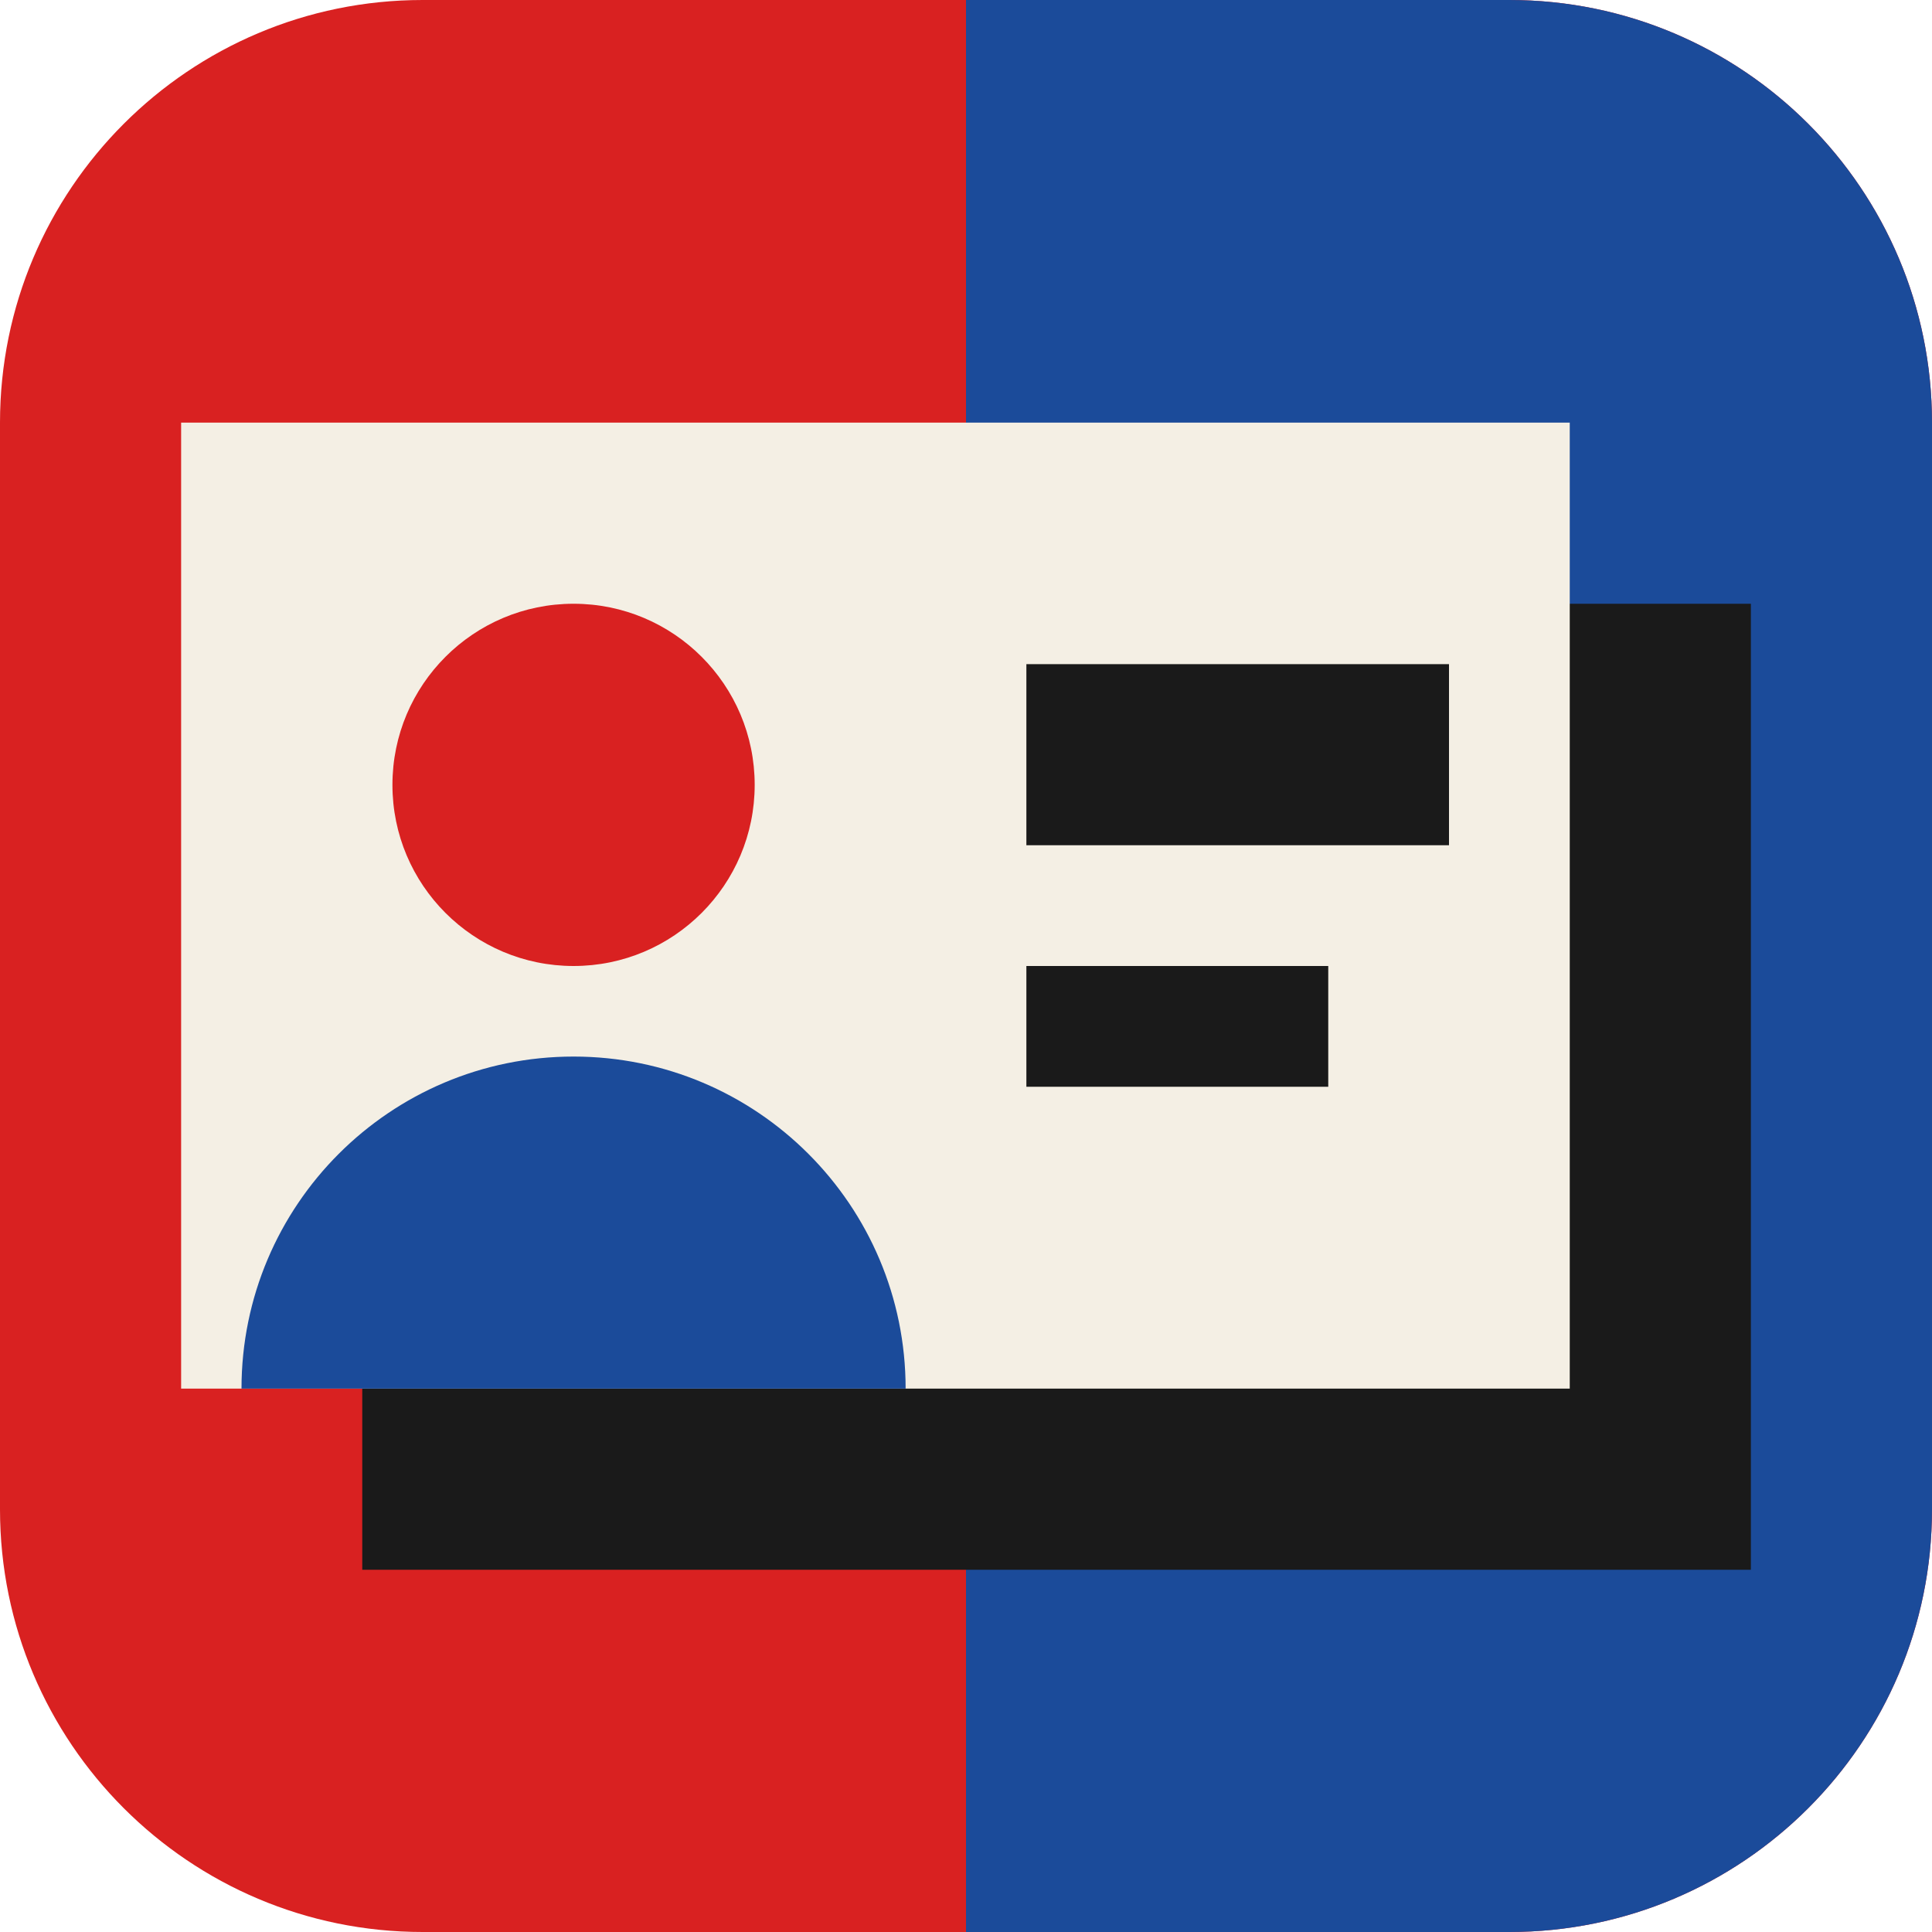
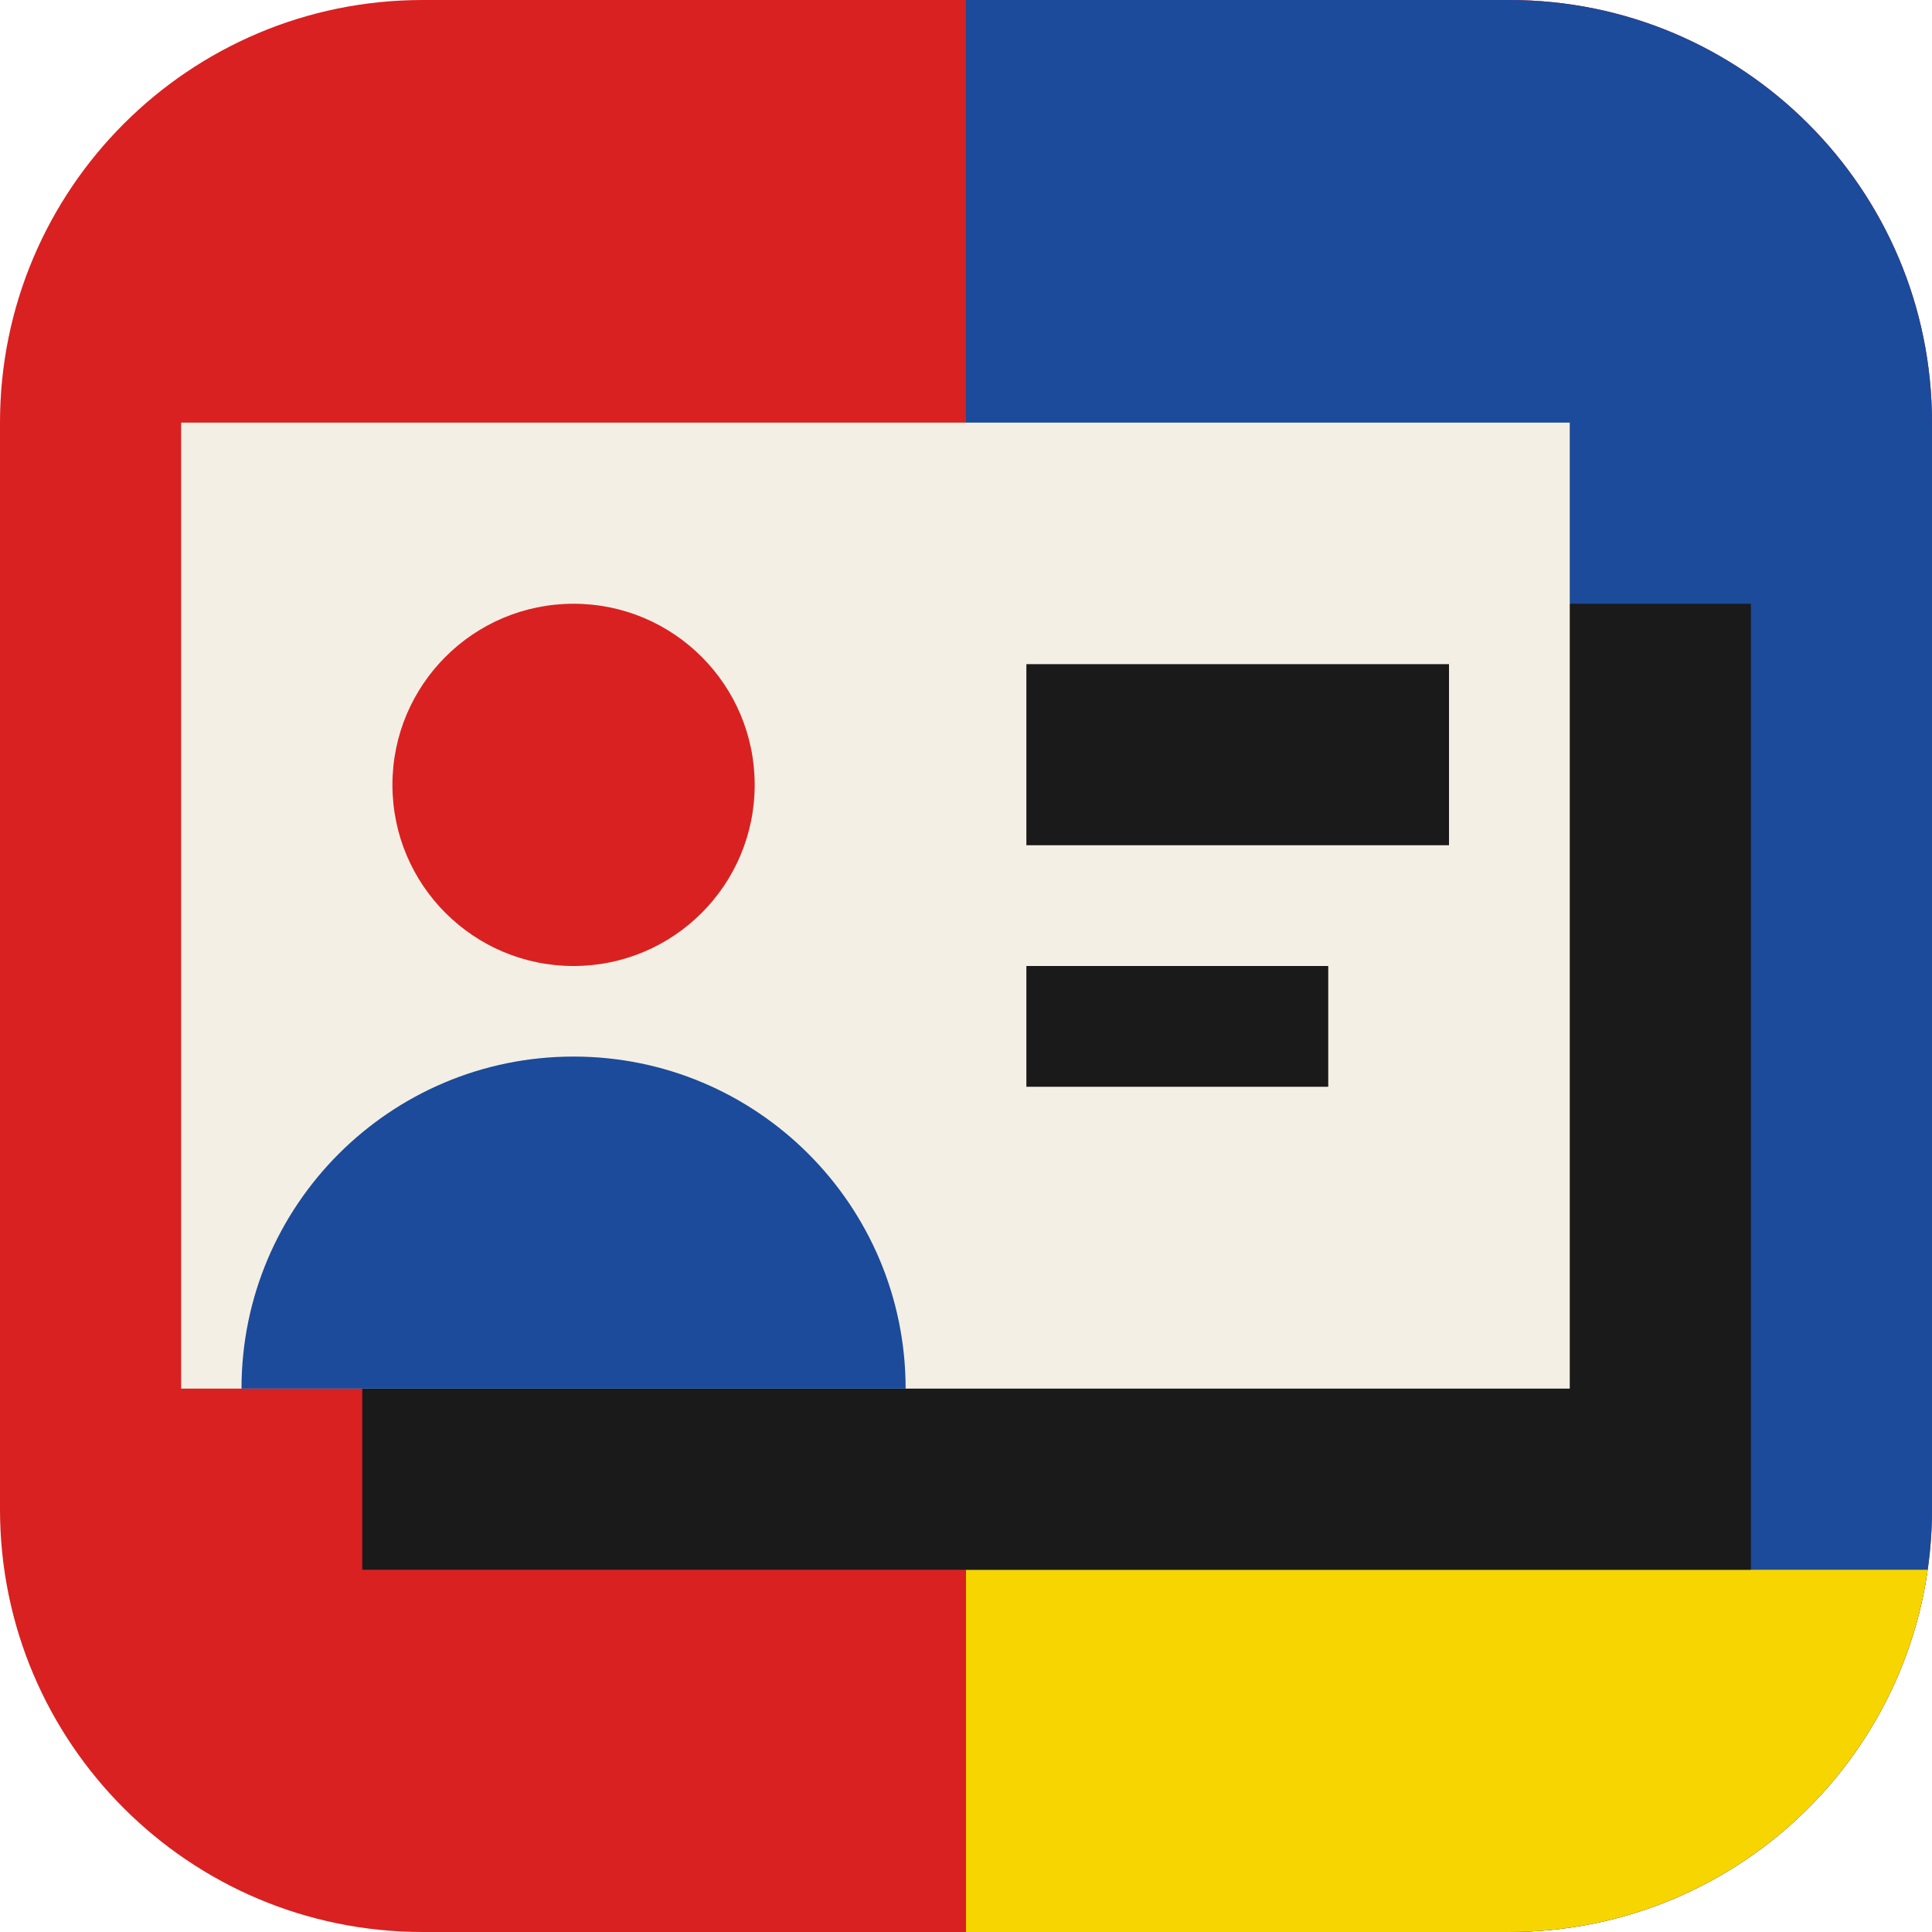
<svg xmlns="http://www.w3.org/2000/svg" viewBox="0 0 64 64">
  <clipPath id="tile">
    <rect width="64" height="64" rx="14" />
  </clipPath>
  <g clip-path="url(#tile)">
    <rect width="64" height="64" fill="#D92121" />
    <rect x="32" width="32" height="64" fill="#1B4B9A" />
+     <rect x="32" y="52" width="32" height="12" fill="#F7D500" />
    <rect x="12" y="20" width="46" height="32" fill="#1A1A1A" />
    <rect x="6" y="14" width="46" height="32" fill="#F4EFE4" />
    <circle cx="19" cy="26" r="6" fill="#D92121" />
    <path d="M8 46a11 11 0 0 1 22 0Z" fill="#1B4B9A" />
    <rect x="34" y="22" width="14" height="6" fill="#1A1A1A" />
    <rect x="34" y="32" width="10" height="4" fill="#1A1A1A" />
  </g>
</svg>
